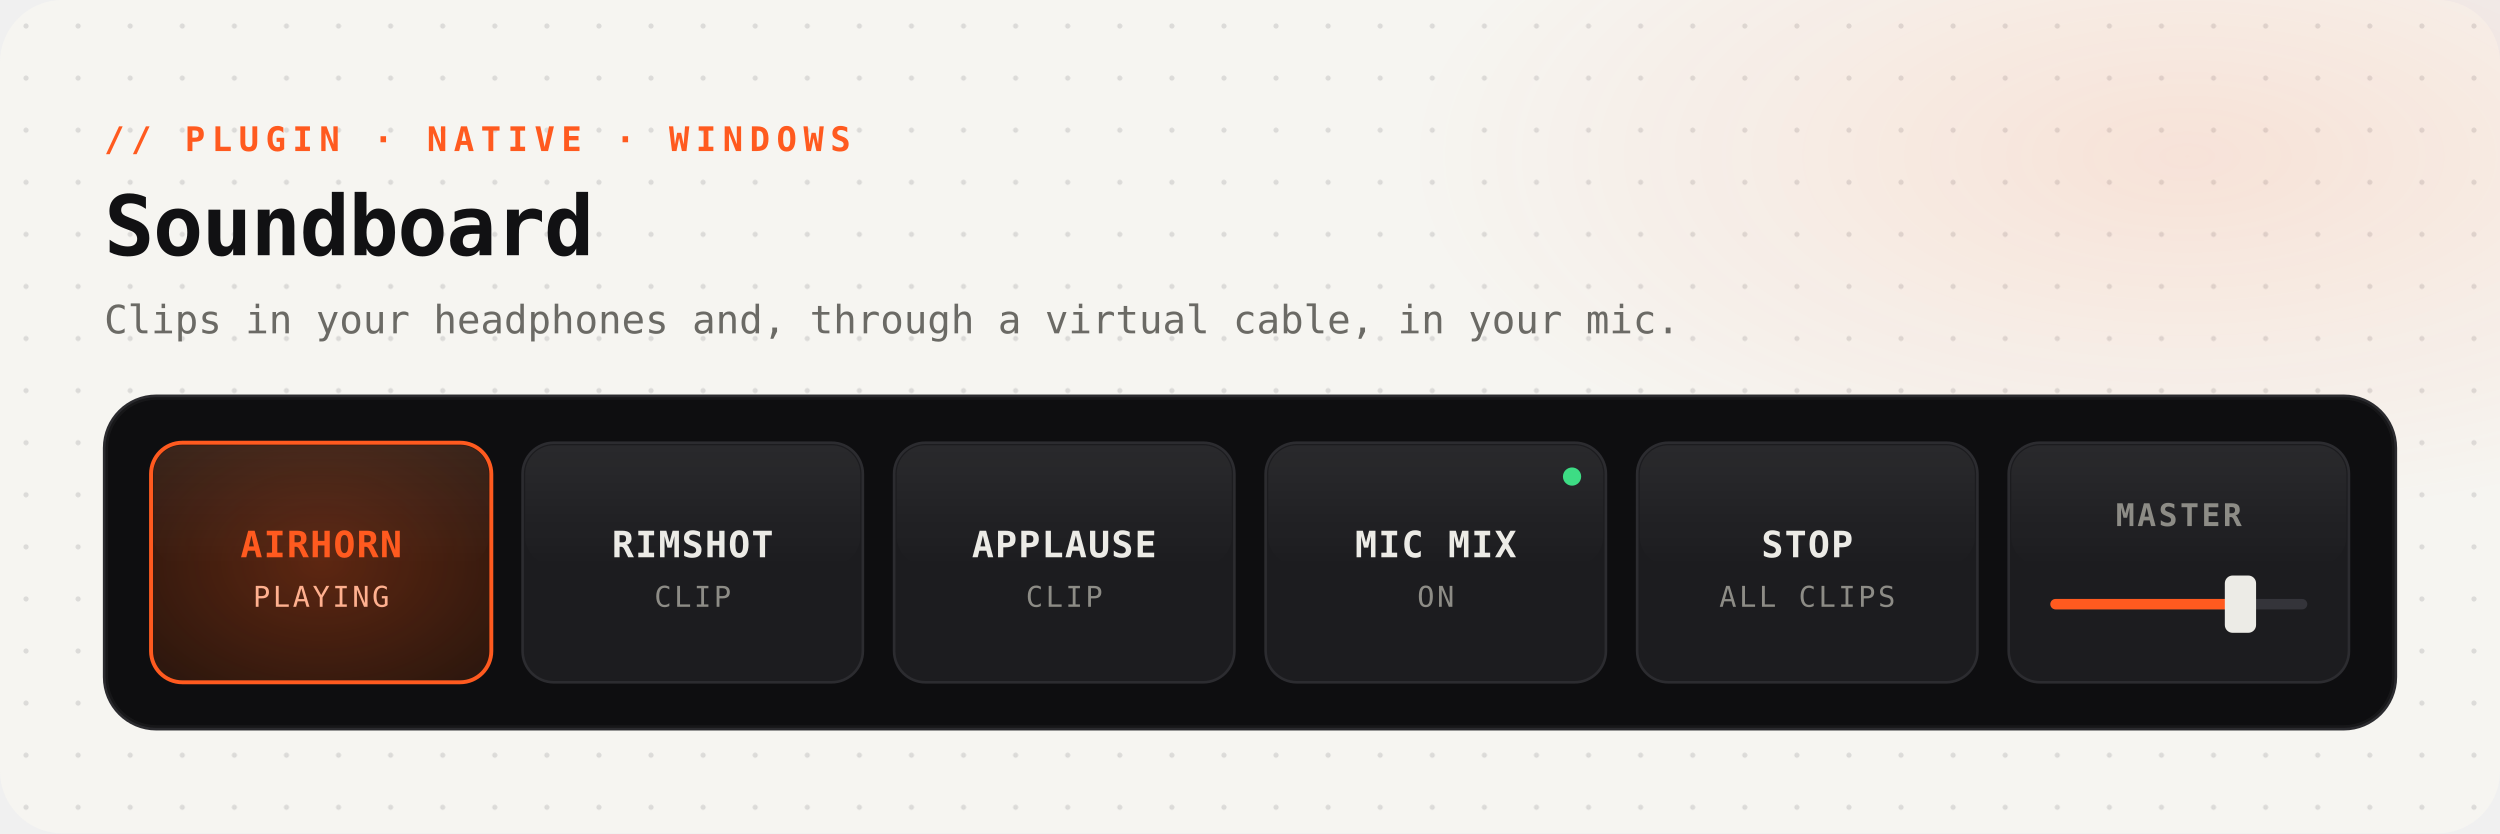
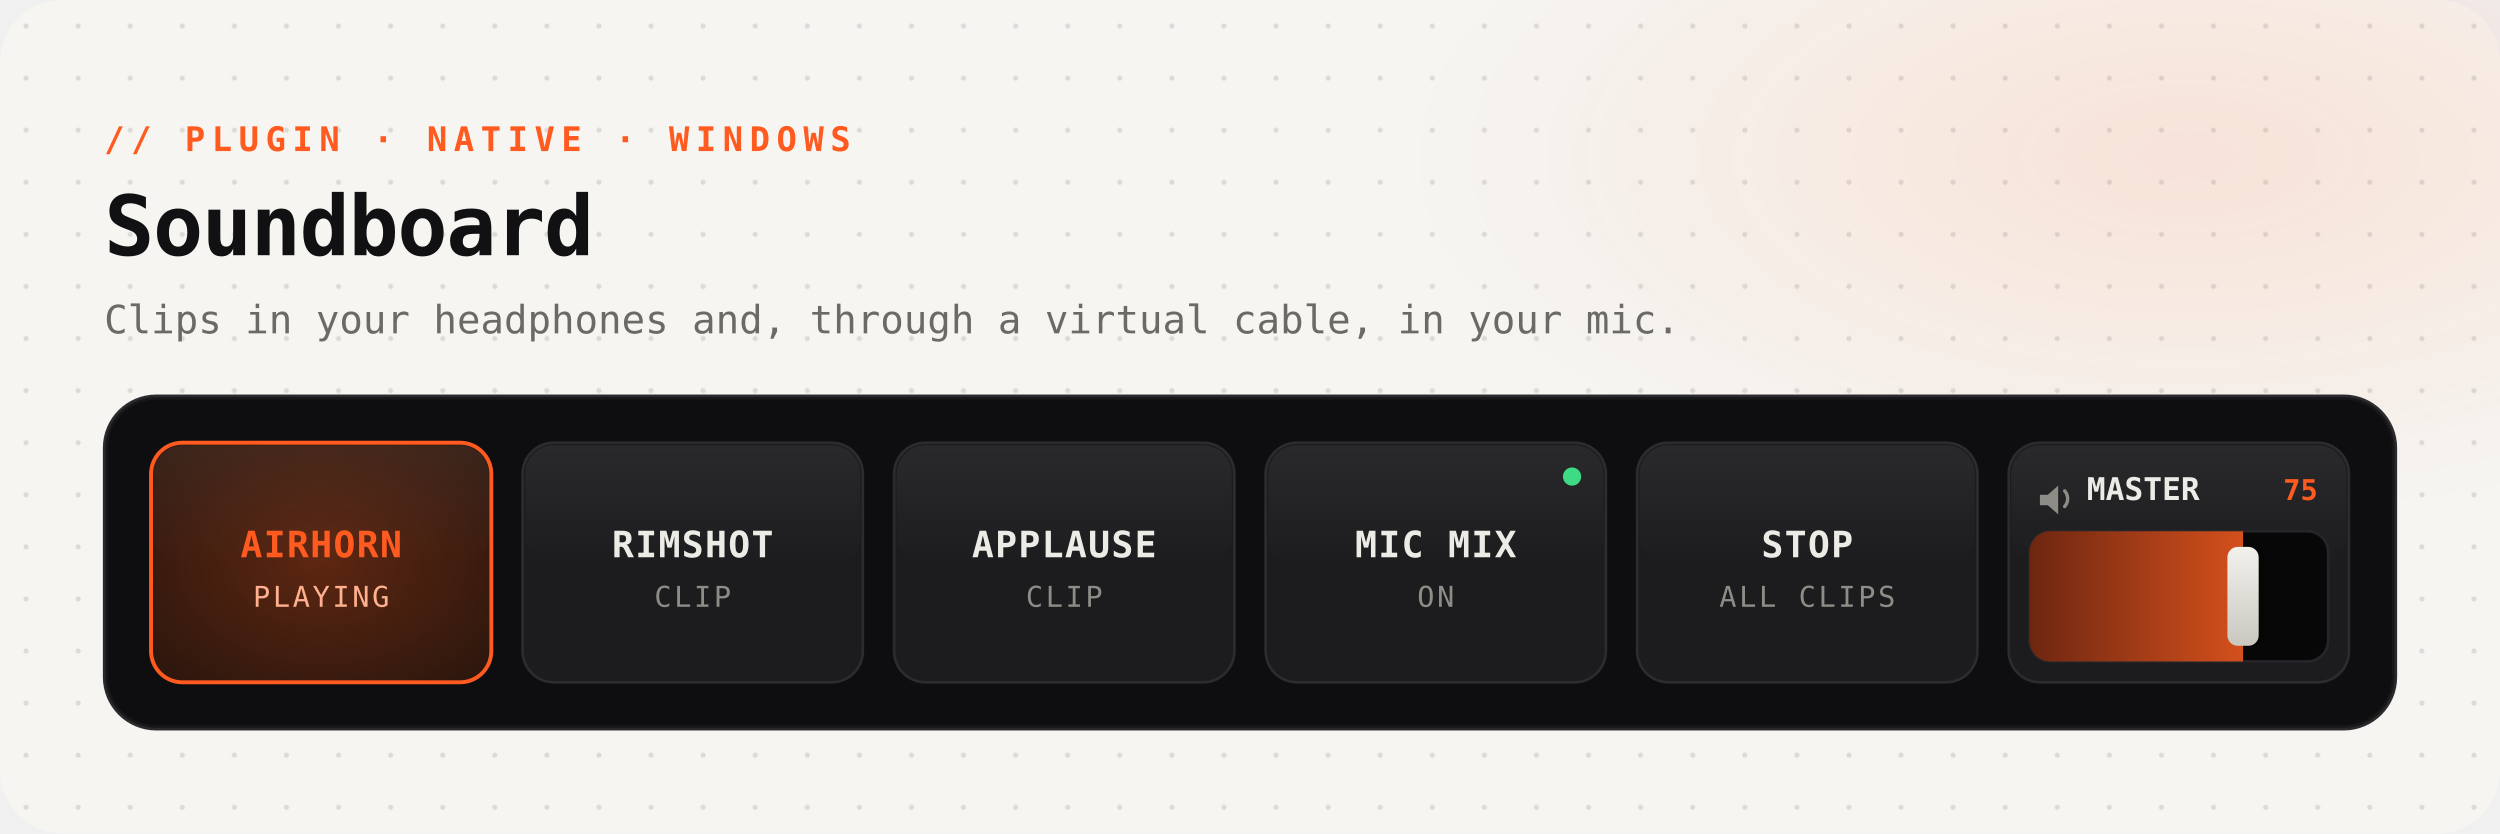
<svg xmlns="http://www.w3.org/2000/svg" width="960" height="320" viewBox="0 0 960 320" role="img" aria-label="Soundboard: Clips in your headphones and, through a virtual cable, in your mic.">
  <defs>
    <pattern id="dots" width="20" height="20" patternUnits="userSpaceOnUse">
      <circle cx="10" cy="10" r="1" fill="#1111131c" />
    </pattern>
    <radialGradient id="halo" cx="0.5" cy="0.5" r="0.5">
      <stop offset="0" stop-color="#ff5a1f" stop-opacity="0.12" />
      <stop offset="1" stop-color="#ff5a1f" stop-opacity="0" />
    </radialGradient>
    <linearGradient id="keyshine" x1="0" y1="0" x2="0" y2="1">
      <stop offset="0" stop-color="#ffffff" stop-opacity="0.06" />
      <stop offset="1" stop-color="#ffffff" stop-opacity="0" />
    </linearGradient>
    <radialGradient id="litglow" cx="0.5" cy="0.5" r="0.7">
      <stop offset="0" stop-color="#ff5a1f" stop-opacity="0.24" />
      <stop offset="1" stop-color="#ff5a1f" stop-opacity="0" />
    </radialGradient>
    <linearGradient id="art" x1="0" y1="0" x2="1" y2="1">
      <stop offset="0" stop-color="#ff5a1f" />
      <stop offset="0.55" stop-color="#7c2d12" />
      <stop offset="1" stop-color="#1e1b4b" />
+     </linearGradient>
+     <linearGradient id="faderfill" x1="0" y1="0" x2="0" y2="1">
+       <stop offset="0" stop-color="#d4501c" />
+       <stop offset="1" stop-color="#6e2611" />
+     </linearGradient>
+     <linearGradient id="faderfillh" x1="1" y1="0" x2="0" y2="0">
+       <stop offset="0" stop-color="#d4501c" />
+       <stop offset="1" stop-color="#6e2611" />
+     </linearGradient>
+     <linearGradient id="knob" x1="0" y1="0" x2="0" y2="1">
+       <stop offset="0" stop-color="#f2f1ec" />
+       <stop offset="1" stop-color="#c9c7c0" />
    </linearGradient>
    <linearGradient id="fade" x1="0" y1="0" x2="1" y2="0">
      <stop offset="0" stop-color="#f6f5f1" stop-opacity="0.9" />
      <stop offset="0.5" stop-color="#f6f5f1" stop-opacity="0.2" />
      <stop offset="1" stop-color="#f6f5f1" stop-opacity="0" />
    </linearGradient>
  </defs>
  <rect width="960" height="320" rx="24" fill="#f6f5f1" />
  <rect width="960" height="320" rx="24" fill="url(#dots)" />
  <ellipse cx="840" cy="60" rx="300" ry="140" fill="url(#halo)" />
  <text x="40" y="58" font-family="ui-monospace,'SF Mono','JetBrains Mono','Cascadia Mono',Menlo,Consolas,monospace" font-size="13" font-weight="600" letter-spacing="2.5" text-anchor="start" fill="#ff5a1f">// PLUGIN · NATIVE · WINDOWS</text>
  <text x="40" y="98" font-family="ui-monospace,'SF Mono','JetBrains Mono','Cascadia Mono',Menlo,Consolas,monospace" font-size="32" font-weight="600" letter-spacing="-0.5" text-anchor="start" fill="#111113">Soundboard</text>
  <text x="40" y="128" font-family="ui-monospace,'SF Mono','JetBrains Mono','Cascadia Mono',Menlo,Consolas,monospace" font-size="15" font-weight="400" letter-spacing="0" text-anchor="start" fill="#6b6a65">Clips in your headphones and, through a virtual cable, in your mic.</text>
  <rect x="40" y="152" width="880" height="128" rx="20" fill="#0e0e10" stroke="#2a2a2e" />
  <rect x="41" y="153" width="878" height="126" rx="19" fill="none" stroke="#ffffff" stroke-opacity="0.04" />
  <rect x="58" y="170" width="130.667" height="92" rx="12" fill="#2a160d" stroke="#ff5a1f" stroke-width="1.5" />
  <rect x="59" y="171" width="128.667" height="46" rx="11" fill="url(#keyshine)" />
  <rect x="58" y="170" width="130.667" height="92" rx="12" fill="url(#litglow)" />
  <text x="123.333" y="214" font-family="ui-monospace,'SF Mono','JetBrains Mono','Cascadia Mono',Menlo,Consolas,monospace" font-size="14" font-weight="700" letter-spacing="0.5" text-anchor="middle" fill="#ff5a1f">AIRHORN</text>
  <text x="123.333" y="233" font-family="ui-monospace,'SF Mono','JetBrains Mono','Cascadia Mono',Menlo,Consolas,monospace" font-size="11" font-weight="400" letter-spacing="1" text-anchor="middle" fill="#ffb08f">PLAYING</text>
  <rect x="200.667" y="170" width="130.667" height="92" rx="12" fill="#1c1c1f" stroke="#2c2c30" stroke-width="1" />
  <rect x="201.667" y="171" width="128.667" height="46" rx="11" fill="url(#keyshine)" />
  <text x="266" y="214" font-family="ui-monospace,'SF Mono','JetBrains Mono','Cascadia Mono',Menlo,Consolas,monospace" font-size="14" font-weight="700" letter-spacing="0.5" text-anchor="middle" fill="#ecebe6">RIMSHOT</text>
  <text x="266" y="233" font-family="ui-monospace,'SF Mono','JetBrains Mono','Cascadia Mono',Menlo,Consolas,monospace" font-size="11" font-weight="400" letter-spacing="1" text-anchor="middle" fill="#8d8c86">CLIP</text>
  <rect x="343.333" y="170" width="130.667" height="92" rx="12" fill="#1c1c1f" stroke="#2c2c30" stroke-width="1" />
  <rect x="344.333" y="171" width="128.667" height="46" rx="11" fill="url(#keyshine)" />
  <text x="408.667" y="214" font-family="ui-monospace,'SF Mono','JetBrains Mono','Cascadia Mono',Menlo,Consolas,monospace" font-size="14" font-weight="700" letter-spacing="0.5" text-anchor="middle" fill="#ecebe6">APPLAUSE</text>
  <text x="408.667" y="233" font-family="ui-monospace,'SF Mono','JetBrains Mono','Cascadia Mono',Menlo,Consolas,monospace" font-size="11" font-weight="400" letter-spacing="1" text-anchor="middle" fill="#8d8c86">CLIP</text>
  <rect x="486" y="170" width="130.667" height="92" rx="12" fill="#1c1c1f" stroke="#2c2c30" stroke-width="1" />
  <rect x="487" y="171" width="128.667" height="46" rx="11" fill="url(#keyshine)" />
  <text x="551.333" y="214" font-family="ui-monospace,'SF Mono','JetBrains Mono','Cascadia Mono',Menlo,Consolas,monospace" font-size="14" font-weight="700" letter-spacing="0.5" text-anchor="middle" fill="#ecebe6">MIC MIX</text>
  <text x="551.333" y="233" font-family="ui-monospace,'SF Mono','JetBrains Mono','Cascadia Mono',Menlo,Consolas,monospace" font-size="11" font-weight="400" letter-spacing="1" text-anchor="middle" fill="#8d8c86">ON</text>
  <circle cx="603.667" cy="183" r="3.5" fill="#3ddc84" />
  <rect x="628.667" y="170" width="130.667" height="92" rx="12" fill="#1c1c1f" stroke="#2c2c30" stroke-width="1" />
  <rect x="629.667" y="171" width="128.667" height="46" rx="11" fill="url(#keyshine)" />
  <text x="694" y="214" font-family="ui-monospace,'SF Mono','JetBrains Mono','Cascadia Mono',Menlo,Consolas,monospace" font-size="14" font-weight="700" letter-spacing="0.5" text-anchor="middle" fill="#ecebe6">STOP</text>
  <text x="694" y="233" font-family="ui-monospace,'SF Mono','JetBrains Mono','Cascadia Mono',Menlo,Consolas,monospace" font-size="11" font-weight="400" letter-spacing="1" text-anchor="middle" fill="#8d8c86">ALL CLIPS</text>
  <rect x="771.333" y="170" width="130.667" height="92" rx="12" fill="#1c1c1f" stroke="#2c2c30" stroke-width="1" />
  <rect x="772.333" y="171" width="128.667" height="46" rx="11" fill="url(#keyshine)" />
-   <text x="836.667" y="202" font-family="ui-monospace,'SF Mono','JetBrains Mono','Cascadia Mono',Menlo,Consolas,monospace" font-size="12" font-weight="700" letter-spacing="1" text-anchor="middle" fill="#8d8c86">MASTER</text>
-   <line x1="789.333" y1="232" x2="884" y2="232" stroke="#34343a" stroke-width="4" stroke-linecap="round" />
-   <line x1="789.333" y1="232" x2="860.333" y2="232" stroke="#ff5a1f" stroke-width="4" stroke-linecap="round" />
-   <rect x="854.333" y="221" width="12" height="22" rx="3" fill="#ecebe6" />
+   <path d="M783.333,190h3l4,-3.5v11l-4,-3.5h-3z" fill="#8d8c86" />
+   <path d="M792.833,188.5a4.5,4.5 0 0 1 0,6" fill="none" stroke="#8d8c86" stroke-width="1.3" stroke-linecap="round" />
+   <text x="801.333" y="192" font-family="ui-monospace,'SF Mono','JetBrains Mono','Cascadia Mono',Menlo,Consolas,monospace" font-size="12" font-weight="600" letter-spacing="0" text-anchor="start" fill="#ecebe6">MASTER</text>
+   <text x="890" y="192" font-family="ui-monospace,'SF Mono','JetBrains Mono','Cascadia Mono',Menlo,Consolas,monospace" font-size="11" font-weight="700" letter-spacing="0" text-anchor="end" fill="#ff5a1f">75</text>
+   <rect x="779.333" y="204" width="114.667" height="50" rx="8" fill="#070708" stroke="#26262a" />
+   <path d="M787.333,204H861.333v50H787.333a8,8 0 0 1 -8,-8v-34a8,8 0 0 1 8,-8z" fill="url(#faderfillh)" />
+   <rect x="857.333" y="210" width="12" height="38" rx="4" fill="#000000" opacity="0.35" />
+   <rect x="855.333" y="210" width="12" height="38" rx="4" fill="url(#knob)" />
</svg>
